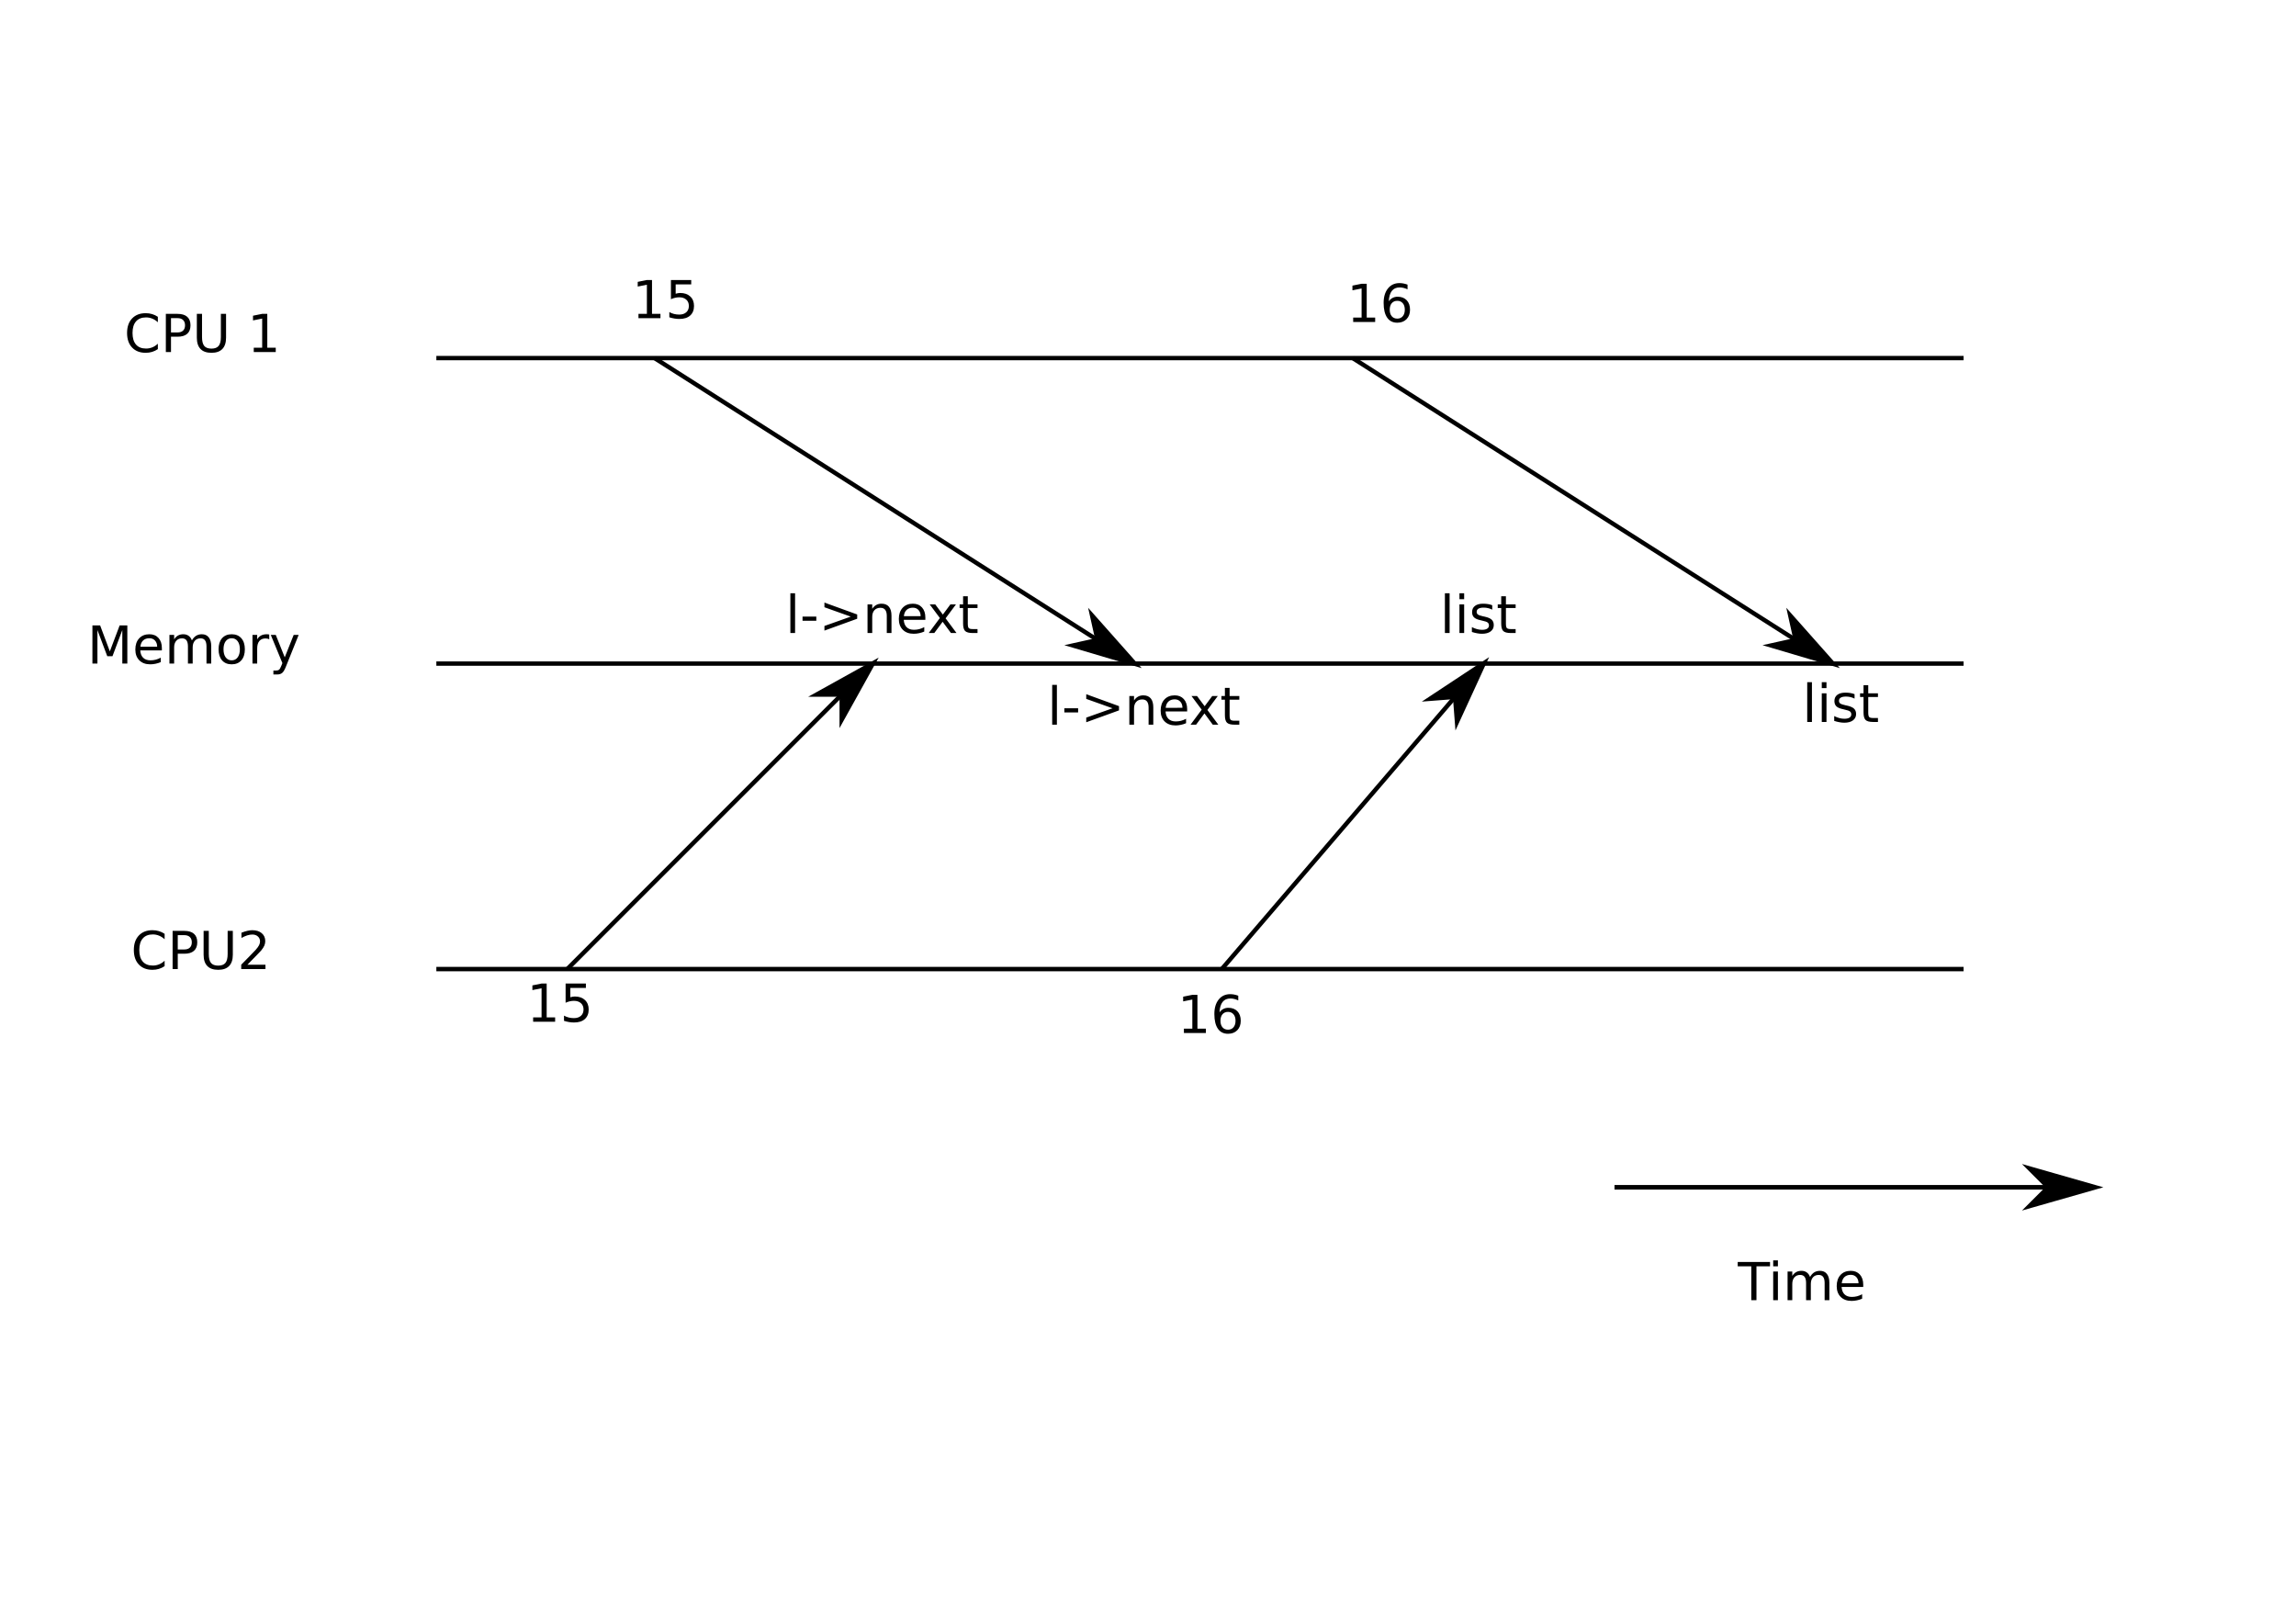
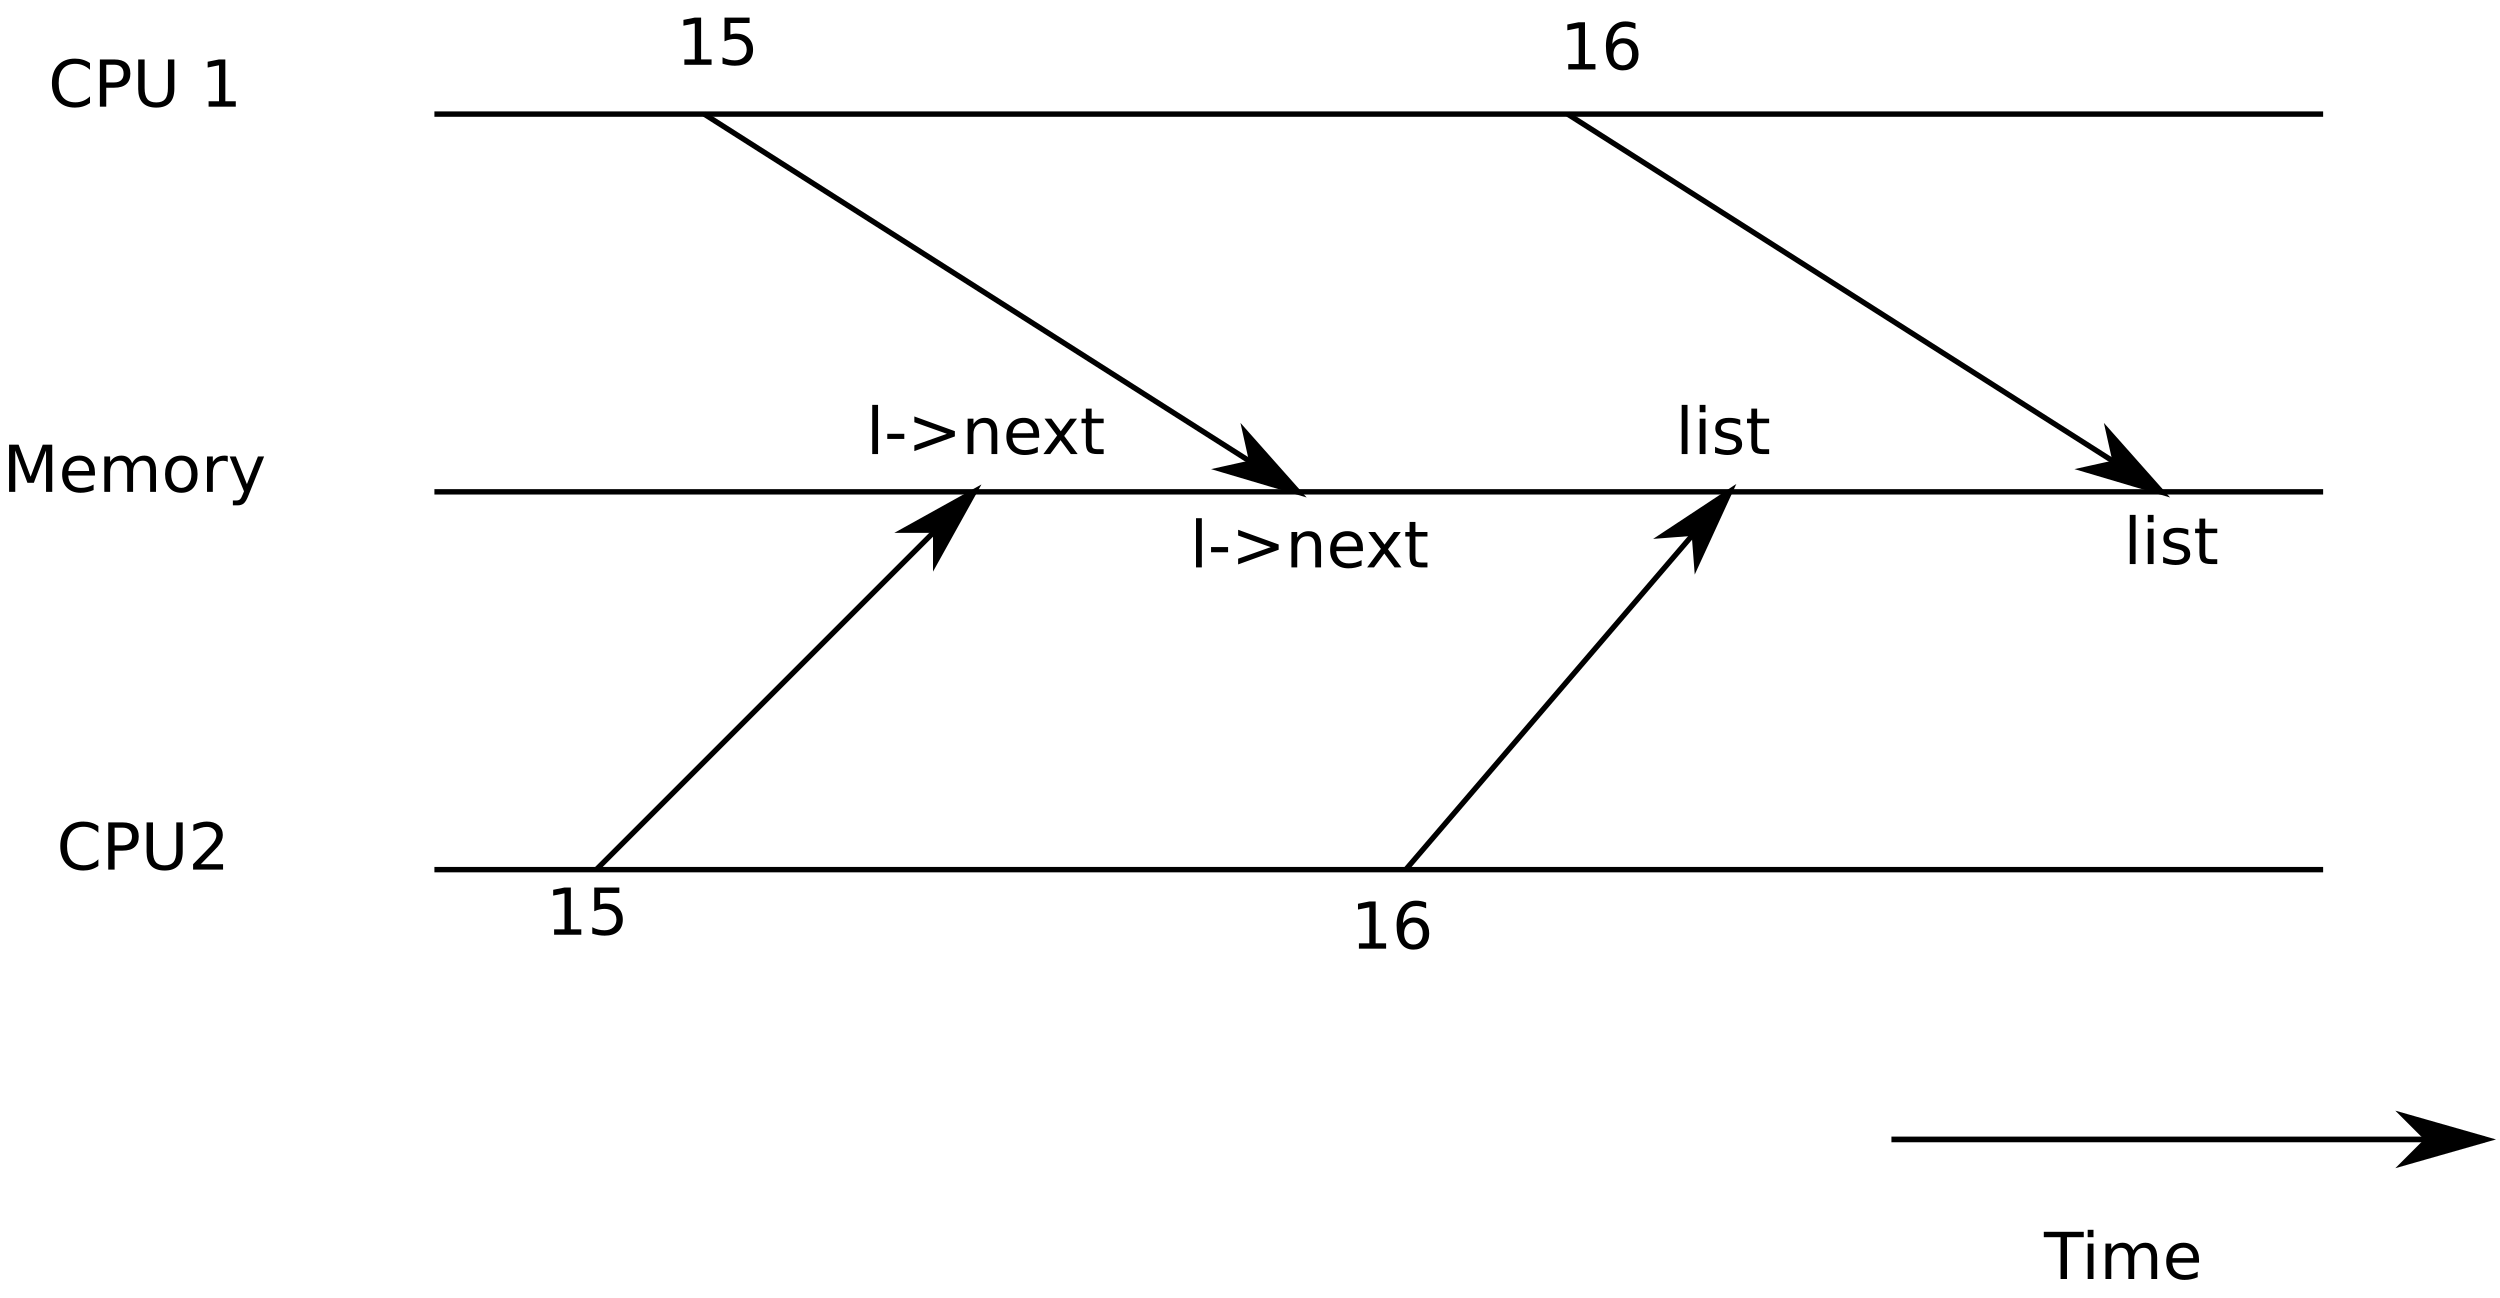
- <svg xmlns="http://www.w3.org/2000/svg" width="1052.362" height="744.094" id="svg2" version="1.1">
+ <svg xmlns="http://www.w3.org/2000/svg" viewBox="39 121.8 926.55 481.03" id="svg2" version="1.1">
  <defs id="defs4">
    <marker orient="auto" refY="0.0" refX="0.0" id="Arrow1Lend" style="overflow:visible;">
      <path id="path3616" d="M 0.0,0.0 L 5.0,-5.0 L -12.5,0.0 L 5.0,5.0 L 0.0,0.0 z " style="fill-rule:evenodd;stroke:#000000;stroke-width:1.0pt;marker-start:none;" transform="scale(0.8) rotate(180) translate(12.5,0)" />
    </marker>
  </defs>
  <g id="layer1" transform="translate(0,-308.2677)">
    <path id="path2820" d="m 200,752.362 c 700,0 700,0 700,0" style="fill:none;stroke:#000000;stroke-width:2;stroke-linecap:butt;stroke-linejoin:miter;stroke-opacity:1;stroke-miterlimit:4;stroke-dasharray:none" />
    <text xml:space="preserve" style="font-style:normal;font-variant:normal;font-weight:normal;font-stretch:normal;line-height:0%;font-family:'Bitstream Vera Sans';-inkscape-font-specification:'Bitstream Vera Sans';text-align:start;writing-mode:lr-tb;text-anchor:start;fill:#000000;fill-opacity:1;stroke:none" x="40" y="612.362" id="text2824">
      <tspan id="tspan2826" x="40" y="612.362" style="font-size:24px;line-height:1.25">Memory</tspan>
    </text>
    <text xml:space="preserve" style="font-style:normal;font-variant:normal;font-weight:normal;font-stretch:normal;line-height:0%;font-family:'Bitstream Vera Sans';-inkscape-font-specification:'Bitstream Vera Sans';text-align:start;writing-mode:lr-tb;text-anchor:start;fill:#000000;fill-opacity:1;stroke:none" x="56.897" y="161.336" id="text2828" transform="translate(0,308.2677)">
      <tspan id="tspan2830" x="56.897" y="161.336" style="font-size:24px;line-height:1.25">CPU 1</tspan>
    </text>
    <text xml:space="preserve" style="font-style:normal;font-variant:normal;font-weight:normal;font-stretch:normal;line-height:0%;font-family:'Bitstream Vera Sans';-inkscape-font-specification:'Bitstream Vera Sans';text-align:start;writing-mode:lr-tb;text-anchor:start;fill:#000000;fill-opacity:1;stroke:none" x="60" y="752.362" id="text2832">
      <tspan id="tspan2834" x="60" y="752.362" style="font-size:24px;line-height:1.25">CPU2</tspan>
    </text>
    <path style="fill:none;stroke:#000000;stroke-width:2;stroke-linecap:butt;stroke-linejoin:miter;stroke-opacity:1;marker-end:url(#Arrow1Lend);stroke-miterlimit:4;stroke-dasharray:none" d="m 260,444.094 c 140,-140 140,-140 140,-140" id="path4058" transform="translate(0,308.2677)" />
    <path style="fill:none;stroke:#000000;stroke-width:2;stroke-linecap:butt;stroke-linejoin:miter;stroke-miterlimit:4;stroke-opacity:1;stroke-dasharray:none" d="m 200,612.362 c 700,0 700,0 700,0" id="path4244" />
    <path id="path4246" d="m 200,472.362 c 700,0 700,0 700,0" style="fill:none;stroke:#000000;stroke-width:2;stroke-linecap:butt;stroke-linejoin:miter;stroke-miterlimit:4;stroke-opacity:1;stroke-dasharray:none" />
    <text xml:space="preserve" style="font-style:normal;font-variant:normal;font-weight:normal;font-stretch:normal;line-height:0%;font-family:'Bitstream Vera Sans';-inkscape-font-specification:'Bitstream Vera Sans';text-align:start;writing-mode:lr-tb;text-anchor:start;fill:#000000;fill-opacity:1;stroke:none" x="241.379" y="468.232" id="text4248" transform="translate(0,308.2677)">
      <tspan id="tspan4250" x="241.379" y="468.232" style="font-size:24px;line-height:1.25">15</tspan>
    </text>
    <text xml:space="preserve" style="font-style:normal;font-variant:normal;font-weight:normal;font-stretch:normal;line-height:0%;font-family:'Bitstream Vera Sans';-inkscape-font-specification:'Bitstream Vera Sans';text-align:start;writing-mode:lr-tb;text-anchor:start;fill:#000000;fill-opacity:1;stroke:none" x="360" y="598.362" id="text4252">
      <tspan id="tspan4254" x="360" y="598.362" style="font-size:24px;line-height:1.25">l-&gt;next</tspan>
    </text>
    <path style="fill:none;stroke:#000000;stroke-width:2;stroke-linecap:butt;stroke-linejoin:miter;stroke-opacity:1;stroke-miterlimit:4;stroke-dasharray:none;marker-end:url(#Arrow1Lend)" d="m 560,444.094 c 120,-140 120,-140 120,-140" id="path4256" transform="translate(0,308.2677)" />
    <text xml:space="preserve" style="font-style:normal;font-variant:normal;font-weight:normal;font-stretch:normal;line-height:0%;font-family:'Bitstream Vera Sans';-inkscape-font-specification:'Bitstream Vera Sans';text-align:start;writing-mode:lr-tb;text-anchor:start;fill:#000000;fill-opacity:1;stroke:none" x="539.655" y="473.405" id="text4442" transform="translate(0,308.2677)">
      <tspan id="tspan4444" x="539.655" y="473.405" style="font-size:24px;line-height:1.25">16</tspan>
    </text>
    <text xml:space="preserve" style="font-style:normal;font-variant:normal;font-weight:normal;font-stretch:normal;line-height:0%;font-family:'Bitstream Vera Sans';-inkscape-font-specification:'Bitstream Vera Sans';text-align:start;writing-mode:lr-tb;text-anchor:start;fill:#000000;fill-opacity:1;stroke:none" x="660" y="598.362" id="text4446">
      <tspan id="tspan4448" x="660" y="598.362" style="font-size:24px;line-height:1.25">list</tspan>
    </text>
    <path style="fill:none;stroke:#000000;stroke-width:2;stroke-linecap:butt;stroke-linejoin:miter;stroke-opacity:1;stroke-miterlimit:4;stroke-dasharray:none;marker-end:url(#Arrow1Lend)" d="m 300,164.094 c 220,140 220,140 220,140" id="path4636" transform="translate(0,308.2677)" />
    <path id="path4822" d="m 620,472.362 c 220,140 220,140 220,140" style="fill:none;stroke:#000000;stroke-width:2;stroke-linecap:butt;stroke-linejoin:miter;stroke-miterlimit:4;stroke-opacity:1;stroke-dasharray:none;marker-end:url(#Arrow1Lend)" />
    <text xml:space="preserve" style="font-style:normal;font-variant:normal;font-weight:normal;font-stretch:normal;line-height:0%;font-family:'Bitstream Vera Sans';-inkscape-font-specification:'Bitstream Vera Sans';text-align:start;writing-mode:lr-tb;text-anchor:start;fill:#000000;fill-opacity:1;stroke:none" x="289.655" y="145.819" id="text4824" transform="translate(0,308.2677)">
      <tspan id="tspan4826" x="289.655" y="145.819" style="font-size:24px;line-height:1.25">15</tspan>
    </text>
    <text xml:space="preserve" style="font-style:normal;font-variant:normal;font-weight:normal;font-stretch:normal;line-height:0%;font-family:'Bitstream Vera Sans';-inkscape-font-specification:'Bitstream Vera Sans';text-align:start;writing-mode:lr-tb;text-anchor:start;fill:#000000;fill-opacity:1;stroke:none" x="617.241" y="147.543" id="text4828" transform="translate(0,308.2677)">
      <tspan id="tspan4830" x="617.241" y="147.543" style="font-size:24px;line-height:1.25">16</tspan>
    </text>
    <text xml:space="preserve" style="font-style:normal;font-variant:normal;font-weight:normal;font-stretch:normal;line-height:0%;font-family:'Bitstream Vera Sans';-inkscape-font-specification:'Bitstream Vera Sans';text-align:start;writing-mode:lr-tb;text-anchor:start;fill:#000000;fill-opacity:1;stroke:none" x="826.069" y="639.121" id="text4832">
      <tspan id="tspan4834" x="826.069" y="639.121" style="font-size:24px;line-height:1.25">list</tspan>
    </text>
    <text xml:space="preserve" style="font-style:normal;font-variant:normal;font-weight:normal;font-stretch:normal;line-height:0%;font-family:'Bitstream Vera Sans';-inkscape-font-specification:'Bitstream Vera Sans';text-align:start;writing-mode:lr-tb;text-anchor:start;fill:#000000;fill-opacity:1;stroke:none" x="480" y="640.362" id="text4836">
      <tspan id="tspan4838" x="480" y="640.362" style="font-size:24px;line-height:1.25">l-&gt;next</tspan>
    </text>
    <path style="fill:none;stroke:#000000;stroke-width:2.1;stroke-linecap:butt;stroke-linejoin:miter;stroke-opacity:1;marker-end:url(#Arrow1Lend);stroke-miterlimit:4;stroke-dasharray:none" d="m 740,544.094 c 220,0 220,0 220,0" id="path4840" transform="translate(0,308.2677)" />
    <text xml:space="preserve" style="font-style:normal;font-variant:normal;font-weight:normal;font-stretch:normal;line-height:0%;font-family:'Bitstream Vera Sans';-inkscape-font-specification:'Bitstream Vera Sans';text-align:start;writing-mode:lr-tb;text-anchor:start;fill:#000000;fill-opacity:1;stroke:none" x="796.552" y="595.819" id="text5026" transform="translate(0,308.2677)">
      <tspan id="tspan5028" x="796.552" y="595.819" style="font-size:24px;line-height:1.25">Time</tspan>
    </text>
  </g>
</svg>
